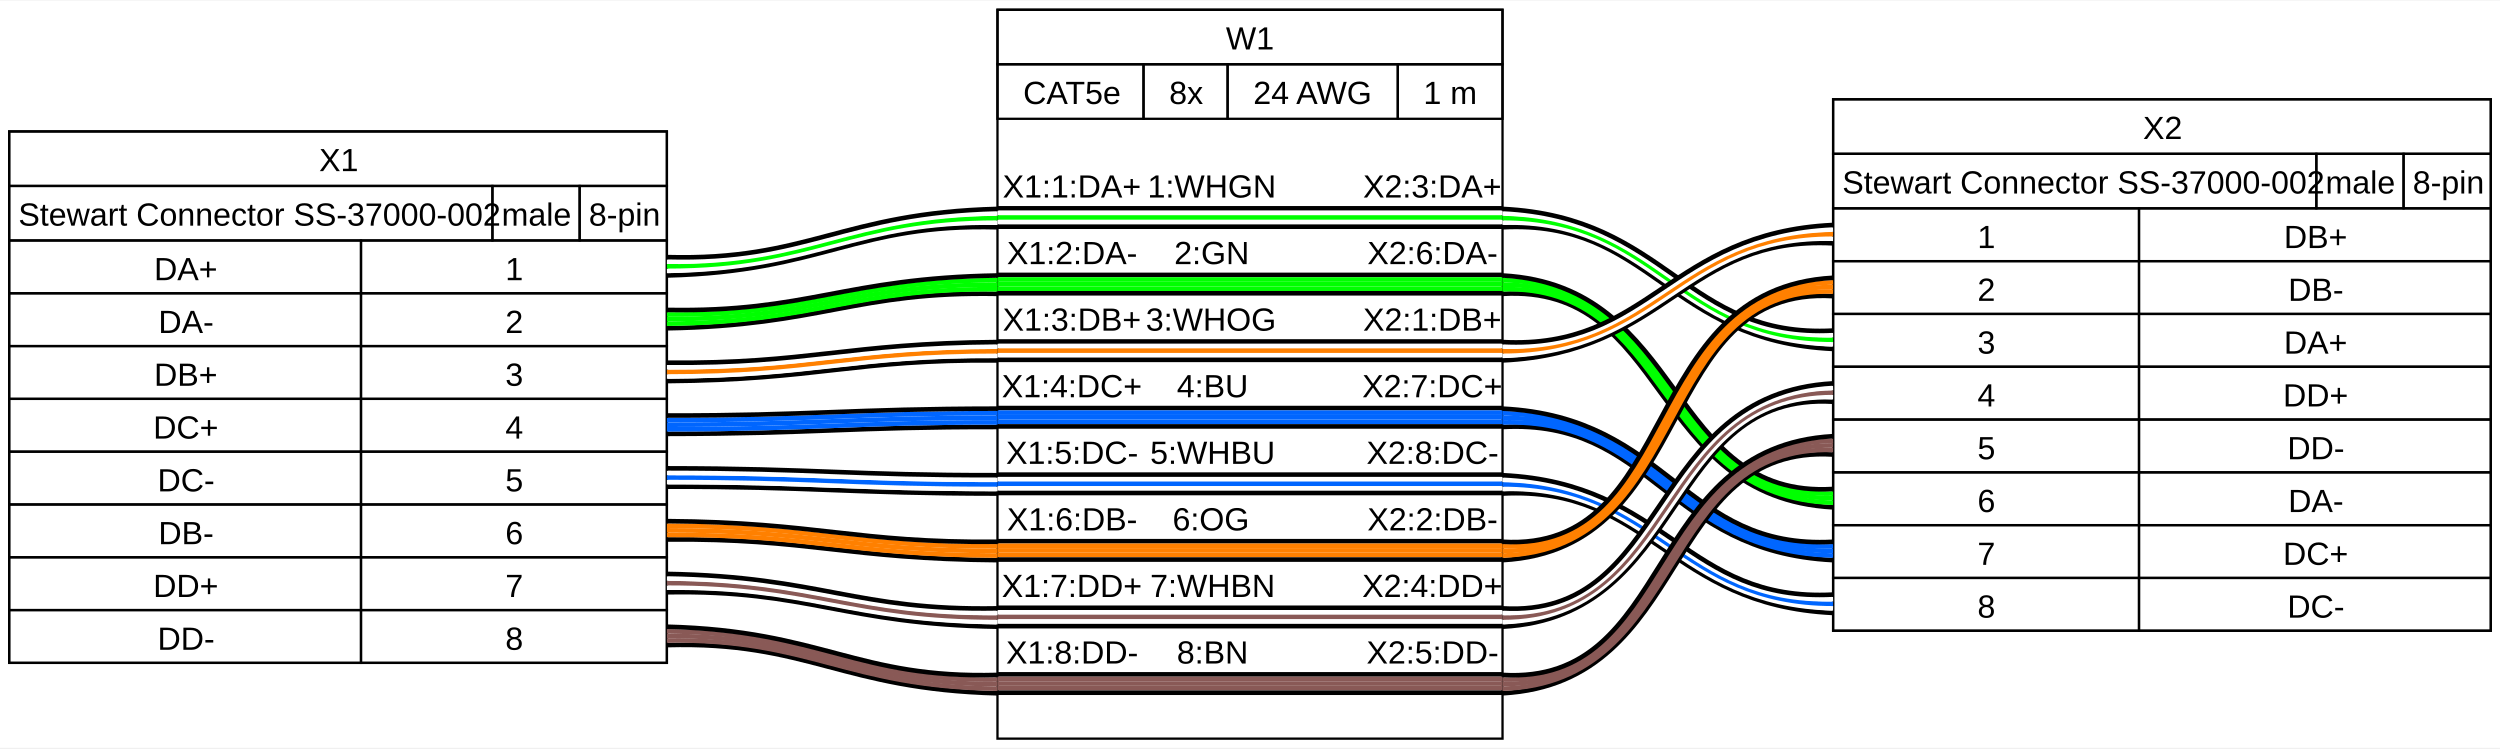
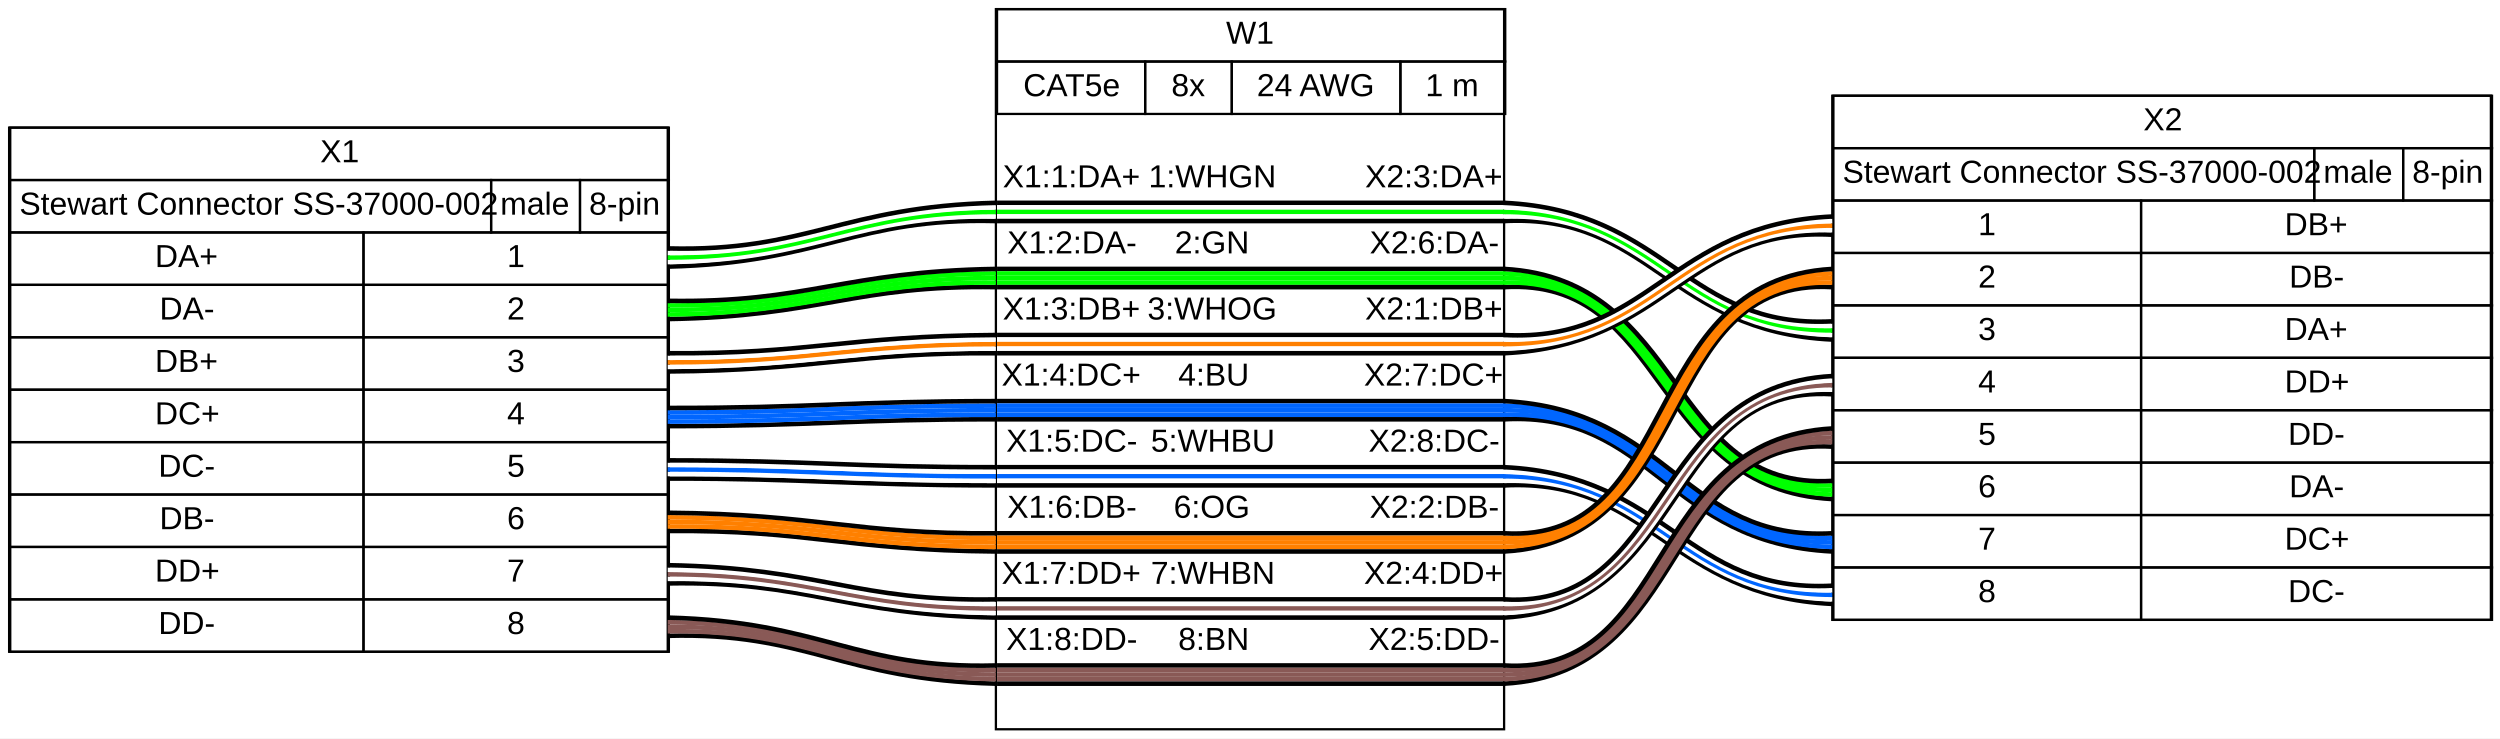
- <svg xmlns="http://www.w3.org/2000/svg" width="1089pt" height="326pt" viewBox="0.00 0.00 1089.00 325.50">
-   <g id="graph0" class="graph" transform="scale(1 1) rotate(0) translate(4 321.5)">
-     <polygon fill="#ffffff" stroke="none" points="-4,4 -4,-321.5 1085,-321.5 1085,4 -4,4" />
+ <svg xmlns="http://www.w3.org/2000/svg" width="1097pt" height="324pt" viewBox="0.00 0.00 1097.00 324.00">
+   <g id="graph0" class="graph" transform="scale(1 1) rotate(0) translate(4 320)">
+     <polygon fill="#ffffff" stroke="transparent" points="-4,4 -4,-320 1093,-320 1093,4 -4,4" />
    <g id="node1" class="node">
-       <polygon fill="#ffffff" stroke="black" points="286.5,-264.5 0,-264.5 0,-33 286.5,-33 286.5,-264.5" />
-       <polygon fill="none" stroke="black" points="0,-240.75 0,-264.5 286.5,-264.5 286.5,-240.75 0,-240.75" />
-       <text text-anchor="start" x="135" y="-247.2" font-family="arial" font-size="14.00">X1</text>
-       <polygon fill="none" stroke="black" points="0,-217 0,-240.75 210.5,-240.75 210.5,-217 0,-217" />
-       <text text-anchor="start" x="4" y="-223.45" font-family="arial" font-size="14.00">Stewart Connector SS-37000-002</text>
-       <polygon fill="none" stroke="black" points="210.5,-217 210.5,-240.75 248.5,-240.75 248.5,-217 210.5,-217" />
-       <text text-anchor="start" x="214.5" y="-223.45" font-family="arial" font-size="14.00">male</text>
-       <polygon fill="none" stroke="black" points="248.5,-217 248.5,-240.75 286.5,-240.75 286.5,-217 248.5,-217" />
-       <text text-anchor="start" x="252.5" y="-223.45" font-family="arial" font-size="14.00">8-pin</text>
-       <polygon fill="none" stroke="black" points="0,-194 0,-217 153.25,-217 153.25,-194 0,-194" />
-       <text text-anchor="start" x="63.12" y="-199.7" font-family="arial" font-size="14.00">DA+</text>
-       <polygon fill="none" stroke="black" points="153.25,-194 153.25,-217 286.5,-217 286.5,-194 153.25,-194" />
-       <text text-anchor="start" x="216.12" y="-199.7" font-family="arial" font-size="14.00">1</text>
-       <polygon fill="none" stroke="black" points="0,-171 0,-194 153.25,-194 153.25,-171 0,-171" />
-       <text text-anchor="start" x="65" y="-176.7" font-family="arial" font-size="14.00">DA-</text>
-       <polygon fill="none" stroke="black" points="153.25,-171 153.25,-194 286.5,-194 286.5,-171 153.25,-171" />
-       <text text-anchor="start" x="216.12" y="-176.7" font-family="arial" font-size="14.00">2</text>
-       <polygon fill="none" stroke="black" points="0,-148 0,-171 153.25,-171 153.25,-148 0,-148" />
-       <text text-anchor="start" x="63.12" y="-153.7" font-family="arial" font-size="14.00">DB+</text>
-       <polygon fill="none" stroke="black" points="153.25,-148 153.25,-171 286.5,-171 286.5,-148 153.25,-148" />
-       <text text-anchor="start" x="216.12" y="-153.7" font-family="arial" font-size="14.00">3</text>
-       <polygon fill="none" stroke="black" points="0,-125 0,-148 153.25,-148 153.25,-125 0,-125" />
-       <text text-anchor="start" x="62.75" y="-130.7" font-family="arial" font-size="14.00">DC+</text>
-       <polygon fill="none" stroke="black" points="153.25,-125 153.25,-148 286.5,-148 286.5,-125 153.25,-125" />
-       <text text-anchor="start" x="216.12" y="-130.7" font-family="arial" font-size="14.00">4</text>
-       <polygon fill="none" stroke="black" points="0,-102 0,-125 153.25,-125 153.25,-102 0,-102" />
-       <text text-anchor="start" x="64.62" y="-107.7" font-family="arial" font-size="14.00">DC-</text>
-       <polygon fill="none" stroke="black" points="153.25,-102 153.25,-125 286.5,-125 286.5,-102 153.25,-102" />
-       <text text-anchor="start" x="216.12" y="-107.7" font-family="arial" font-size="14.00">5</text>
-       <polygon fill="none" stroke="black" points="0,-79 0,-102 153.25,-102 153.25,-79 0,-79" />
-       <text text-anchor="start" x="65" y="-84.7" font-family="arial" font-size="14.00">DB-</text>
-       <polygon fill="none" stroke="black" points="153.25,-79 153.25,-102 286.5,-102 286.5,-79 153.25,-79" />
-       <text text-anchor="start" x="216.12" y="-84.7" font-family="arial" font-size="14.00">6</text>
-       <polygon fill="none" stroke="black" points="0,-56 0,-79 153.25,-79 153.25,-56 0,-56" />
-       <text text-anchor="start" x="62.75" y="-61.7" font-family="arial" font-size="14.00">DD+</text>
-       <polygon fill="none" stroke="black" points="153.25,-56 153.25,-79 286.5,-79 286.5,-56 153.25,-56" />
-       <text text-anchor="start" x="216.12" y="-61.7" font-family="arial" font-size="14.00">7</text>
-       <polygon fill="none" stroke="black" points="0,-33 0,-56 153.25,-56 153.25,-33 0,-33" />
-       <text text-anchor="start" x="64.62" y="-38.7" font-family="arial" font-size="14.00">DD-</text>
-       <polygon fill="none" stroke="black" points="153.25,-33 153.25,-56 286.5,-56 286.5,-33 153.25,-33" />
-       <text text-anchor="start" x="216.12" y="-38.7" font-family="arial" font-size="14.00">8</text>
+       <polygon fill="#ffffff" stroke="black" points="289,-264 0,-264 0,-34 289,-34 289,-264" />
+       <polygon fill="none" stroke="black" points="0.5,-241 0.5,-264 289.5,-264 289.5,-241 0.5,-241" />
+       <text text-anchor="start" x="136.5" y="-248.8" font-family="arial" font-size="14.00">X1</text>
+       <polygon fill="none" stroke="black" points="0.5,-218 0.5,-241 211.5,-241 211.5,-218 0.5,-218" />
+       <text text-anchor="start" x="4.5" y="-225.8" font-family="arial" font-size="14.00">Stewart Connector SS-37000-002</text>
+       <polygon fill="none" stroke="black" points="211.5,-218 211.5,-241 250.5,-241 250.5,-218 211.5,-218" />
+       <text text-anchor="start" x="215.5" y="-225.8" font-family="arial" font-size="14.00">male</text>
+       <polygon fill="none" stroke="black" points="250.5,-218 250.5,-241 289.5,-241 289.5,-218 250.5,-218" />
+       <text text-anchor="start" x="254.5" y="-225.8" font-family="arial" font-size="14.00">8-pin</text>
+       <polygon fill="none" stroke="black" points="0.5,-195 0.5,-218 155.5,-218 155.5,-195 0.5,-195" />
+       <text text-anchor="start" x="64" y="-202.8" font-family="arial" font-size="14.00">DA+</text>
+       <polygon fill="none" stroke="black" points="155.5,-195 155.5,-218 289.5,-218 289.5,-195 155.5,-195" />
+       <text text-anchor="start" x="218.5" y="-202.8" font-family="arial" font-size="14.00">1</text>
+       <polygon fill="none" stroke="black" points="0.5,-172 0.5,-195 155.5,-195 155.5,-172 0.5,-172" />
+       <text text-anchor="start" x="66" y="-179.8" font-family="arial" font-size="14.00">DA-</text>
+       <polygon fill="none" stroke="black" points="155.5,-172 155.5,-195 289.5,-195 289.5,-172 155.5,-172" />
+       <text text-anchor="start" x="218.5" y="-179.8" font-family="arial" font-size="14.00">2</text>
+       <polygon fill="none" stroke="black" points="0.5,-149 0.5,-172 155.5,-172 155.5,-149 0.5,-149" />
+       <text text-anchor="start" x="64" y="-156.8" font-family="arial" font-size="14.00">DB+</text>
+       <polygon fill="none" stroke="black" points="155.5,-149 155.5,-172 289.5,-172 289.5,-149 155.5,-149" />
+       <text text-anchor="start" x="218.5" y="-156.8" font-family="arial" font-size="14.00">3</text>
+       <polygon fill="none" stroke="black" points="0.5,-126 0.5,-149 155.5,-149 155.5,-126 0.5,-126" />
+       <text text-anchor="start" x="64" y="-133.8" font-family="arial" font-size="14.00">DC+</text>
+       <polygon fill="none" stroke="black" points="155.5,-126 155.5,-149 289.5,-149 289.5,-126 155.5,-126" />
+       <text text-anchor="start" x="218.5" y="-133.8" font-family="arial" font-size="14.00">4</text>
+       <polygon fill="none" stroke="black" points="0.5,-103 0.5,-126 155.5,-126 155.5,-103 0.5,-103" />
+       <text text-anchor="start" x="65.5" y="-110.8" font-family="arial" font-size="14.00">DC-</text>
+       <polygon fill="none" stroke="black" points="155.5,-103 155.5,-126 289.5,-126 289.5,-103 155.5,-103" />
+       <text text-anchor="start" x="218.5" y="-110.8" font-family="arial" font-size="14.00">5</text>
+       <polygon fill="none" stroke="black" points="0.5,-80 0.5,-103 155.5,-103 155.5,-80 0.5,-80" />
+       <text text-anchor="start" x="66" y="-87.8" font-family="arial" font-size="14.00">DB-</text>
+       <polygon fill="none" stroke="black" points="155.5,-80 155.5,-103 289.5,-103 289.5,-80 155.5,-80" />
+       <text text-anchor="start" x="218.5" y="-87.8" font-family="arial" font-size="14.00">6</text>
+       <polygon fill="none" stroke="black" points="0.5,-57 0.5,-80 155.5,-80 155.5,-57 0.5,-57" />
+       <text text-anchor="start" x="64" y="-64.8" font-family="arial" font-size="14.00">DD+</text>
+       <polygon fill="none" stroke="black" points="155.5,-57 155.5,-80 289.5,-80 289.5,-57 155.5,-57" />
+       <text text-anchor="start" x="218.5" y="-64.8" font-family="arial" font-size="14.00">7</text>
+       <polygon fill="none" stroke="black" points="0.5,-34 0.5,-57 155.5,-57 155.5,-34 0.5,-34" />
+       <text text-anchor="start" x="65.5" y="-41.8" font-family="arial" font-size="14.00">DD-</text>
+       <polygon fill="none" stroke="black" points="155.5,-34 155.5,-57 289.5,-57 289.5,-34 155.5,-34" />
+       <text text-anchor="start" x="218.5" y="-41.8" font-family="arial" font-size="14.00">8</text>
    </g>
    <g id="node3" class="node">
-       <polygon fill="#ffffff" stroke="black" points="650.5,-317.5 430.5,-317.5 430.5,0 650.5,0 650.5,-317.5" />
-       <polygon fill="none" stroke="black" points="430.5,-293.75 430.5,-317.5 650.5,-317.5 650.5,-293.75 430.5,-293.75" />
-       <text text-anchor="start" x="530" y="-300.2" font-family="arial" font-size="14.00">W1</text>
-       <polygon fill="none" stroke="black" points="430.5,-270 430.5,-293.75 494.12,-293.75 494.12,-270 430.5,-270" />
-       <text text-anchor="start" x="441.69" y="-276.45" font-family="arial" font-size="14.00">CAT5e</text>
-       <polygon fill="none" stroke="black" points="494.12,-270 494.12,-293.75 530.75,-293.75 530.75,-270 494.12,-270" />
-       <text text-anchor="start" x="505.31" y="-276.45" font-family="arial" font-size="14.00">8x</text>
-       <polygon fill="none" stroke="black" points="530.75,-270 530.75,-293.75 604.88,-293.75 604.88,-270 530.75,-270" />
-       <text text-anchor="start" x="541.94" y="-276.45" font-family="arial" font-size="14.00">24 AWG</text>
-       <polygon fill="none" stroke="black" points="604.88,-270 604.88,-293.75 650.5,-293.75 650.5,-270 604.88,-270" />
-       <text text-anchor="start" x="616.06" y="-276.45" font-family="arial" font-size="14.00">1 m</text>
-       <text text-anchor="start" x="460.12" y="-254.7" font-family="arial" font-size="14.00"> </text>
-       <text text-anchor="start" x="432.75" y="-235.7" font-family="arial" font-size="14.00">X1:1:DA+</text>
-       <text text-anchor="start" x="495.88" y="-235.7" font-family="arial" font-size="14.00">     1:WHGN    </text>
-       <text text-anchor="start" x="589.75" y="-235.7" font-family="arial" font-size="14.00">X2:3:DA+</text>
-       <polygon fill="#000000" stroke="none" points="430.5,-230 430.5,-232 650.5,-232 650.5,-230 430.5,-230" />
-       <polygon fill="#ffffff" stroke="none" points="430.5,-228 430.5,-230 650.5,-230 650.5,-228 430.5,-228" />
-       <polygon fill="#00ff00" stroke="none" points="430.5,-226 430.5,-228 650.5,-228 650.5,-226 430.5,-226" />
-       <polygon fill="#ffffff" stroke="none" points="430.5,-224 430.5,-226 650.5,-226 650.5,-224 430.5,-224" />
-       <polygon fill="#000000" stroke="none" points="430.5,-222 430.5,-224 650.5,-224 650.5,-222 430.5,-222" />
-       <text text-anchor="start" x="434.62" y="-206.7" font-family="arial" font-size="14.00">X1:2:DA-</text>
-       <text text-anchor="start" x="507.5" y="-206.7" font-family="arial" font-size="14.00">     2:GN    </text>
-       <text text-anchor="start" x="591.62" y="-206.7" font-family="arial" font-size="14.00">X2:6:DA-</text>
-       <polygon fill="#000000" stroke="none" points="430.5,-201 430.5,-203 650.5,-203 650.5,-201 430.5,-201" />
-       <polygon fill="#00ff00" stroke="none" points="430.5,-199 430.5,-201 650.5,-201 650.5,-199 430.5,-199" />
-       <polygon fill="#00ff00" stroke="none" points="430.5,-197 430.5,-199 650.5,-199 650.5,-197 430.5,-197" />
-       <polygon fill="#00ff00" stroke="none" points="430.5,-195 430.5,-197 650.5,-197 650.5,-195 430.5,-195" />
-       <polygon fill="#000000" stroke="none" points="430.5,-193 430.5,-195 650.5,-195 650.5,-193 430.5,-193" />
-       <text text-anchor="start" x="432.75" y="-177.7" font-family="arial" font-size="14.00">X1:3:DB+</text>
-       <text text-anchor="start" x="495.12" y="-177.7" font-family="arial" font-size="14.00">     3:WHOG    </text>
-       <text text-anchor="start" x="589.75" y="-177.7" font-family="arial" font-size="14.00">X2:1:DB+</text>
-       <polygon fill="#000000" stroke="none" points="430.5,-172 430.5,-174 650.5,-174 650.5,-172 430.5,-172" />
-       <polygon fill="#ffffff" stroke="none" points="430.5,-170 430.5,-172 650.5,-172 650.5,-170 430.5,-170" />
-       <polygon fill="#ff8000" stroke="none" points="430.5,-168 430.5,-170 650.5,-170 650.5,-168 430.5,-168" />
-       <polygon fill="#ffffff" stroke="none" points="430.5,-166 430.5,-168 650.5,-168 650.5,-166 430.5,-166" />
-       <polygon fill="#000000" stroke="none" points="430.5,-164 430.5,-166 650.5,-166 650.5,-164 430.5,-164" />
-       <text text-anchor="start" x="432.38" y="-148.7" font-family="arial" font-size="14.00">X1:4:DC+</text>
-       <text text-anchor="start" x="508.62" y="-148.7" font-family="arial" font-size="14.00">     4:BU    </text>
-       <text text-anchor="start" x="589.38" y="-148.7" font-family="arial" font-size="14.00">X2:7:DC+</text>
-       <polygon fill="#000000" stroke="none" points="430.5,-143 430.5,-145 650.5,-145 650.5,-143 430.5,-143" />
-       <polygon fill="#0066ff" stroke="none" points="430.5,-141 430.5,-143 650.5,-143 650.5,-141 430.5,-141" />
-       <polygon fill="#0066ff" stroke="none" points="430.5,-139 430.5,-141 650.5,-141 650.5,-139 430.5,-139" />
-       <polygon fill="#0066ff" stroke="none" points="430.5,-137 430.5,-139 650.5,-139 650.5,-137 430.5,-137" />
-       <polygon fill="#000000" stroke="none" points="430.5,-135 430.5,-137 650.5,-137 650.5,-135 430.5,-135" />
-       <text text-anchor="start" x="434.25" y="-119.7" font-family="arial" font-size="14.00">X1:5:DC-</text>
-       <text text-anchor="start" x="497" y="-119.7" font-family="arial" font-size="14.00">     5:WHBU    </text>
-       <text text-anchor="start" x="591.25" y="-119.7" font-family="arial" font-size="14.00">X2:8:DC-</text>
-       <polygon fill="#000000" stroke="none" points="430.5,-114 430.5,-116 650.5,-116 650.5,-114 430.5,-114" />
-       <polygon fill="#ffffff" stroke="none" points="430.5,-112 430.5,-114 650.5,-114 650.5,-112 430.5,-112" />
-       <polygon fill="#0066ff" stroke="none" points="430.5,-110 430.5,-112 650.5,-112 650.5,-110 430.5,-110" />
-       <polygon fill="#ffffff" stroke="none" points="430.5,-108 430.5,-110 650.5,-110 650.5,-108 430.5,-108" />
-       <polygon fill="#000000" stroke="none" points="430.5,-106 430.5,-108 650.5,-108 650.5,-106 430.5,-106" />
-       <text text-anchor="start" x="434.62" y="-90.7" font-family="arial" font-size="14.00">X1:6:DB-</text>
-       <text text-anchor="start" x="506.75" y="-90.7" font-family="arial" font-size="14.00">     6:OG    </text>
-       <text text-anchor="start" x="591.62" y="-90.7" font-family="arial" font-size="14.00">X2:2:DB-</text>
-       <polygon fill="#000000" stroke="none" points="430.5,-85 430.5,-87 650.5,-87 650.5,-85 430.5,-85" />
-       <polygon fill="#ff8000" stroke="none" points="430.5,-83 430.5,-85 650.5,-85 650.5,-83 430.5,-83" />
-       <polygon fill="#ff8000" stroke="none" points="430.5,-81 430.5,-83 650.5,-83 650.5,-81 430.5,-81" />
-       <polygon fill="#ff8000" stroke="none" points="430.5,-79 430.5,-81 650.5,-81 650.5,-79 430.5,-79" />
-       <polygon fill="#000000" stroke="none" points="430.5,-77 430.5,-79 650.5,-79 650.5,-77 430.5,-77" />
-       <text text-anchor="start" x="432.38" y="-61.7" font-family="arial" font-size="14.00">X1:7:DD+</text>
-       <text text-anchor="start" x="497" y="-61.7" font-family="arial" font-size="14.00">     7:WHBN    </text>
-       <text text-anchor="start" x="589.38" y="-61.7" font-family="arial" font-size="14.00">X2:4:DD+</text>
-       <polygon fill="#000000" stroke="none" points="430.5,-56 430.5,-58 650.5,-58 650.5,-56 430.5,-56" />
-       <polygon fill="#ffffff" stroke="none" points="430.5,-54 430.5,-56 650.5,-56 650.5,-54 430.5,-54" />
-       <polygon fill="#895956" stroke="none" points="430.5,-52 430.5,-54 650.5,-54 650.5,-52 430.5,-52" />
-       <polygon fill="#ffffff" stroke="none" points="430.5,-50 430.5,-52 650.5,-52 650.5,-50 430.5,-50" />
-       <polygon fill="#000000" stroke="none" points="430.5,-48 430.5,-50 650.5,-50 650.5,-48 430.5,-48" />
-       <text text-anchor="start" x="434.25" y="-32.7" font-family="arial" font-size="14.00">X1:8:DD-</text>
-       <text text-anchor="start" x="508.62" y="-32.7" font-family="arial" font-size="14.00">     8:BN    </text>
-       <text text-anchor="start" x="591.25" y="-32.7" font-family="arial" font-size="14.00">X2:5:DD-</text>
-       <polygon fill="#000000" stroke="none" points="430.5,-27 430.5,-29 650.5,-29 650.5,-27 430.5,-27" />
-       <polygon fill="#895956" stroke="none" points="430.5,-25 430.5,-27 650.5,-27 650.5,-25 430.5,-25" />
-       <polygon fill="#895956" stroke="none" points="430.5,-23 430.5,-25 650.5,-25 650.5,-23 430.5,-23" />
-       <polygon fill="#895956" stroke="none" points="430.5,-21 430.5,-23 650.5,-23 650.5,-21 430.5,-21" />
-       <polygon fill="#000000" stroke="none" points="430.5,-19 430.5,-21 650.5,-21 650.5,-19 430.5,-19" />
-       <text text-anchor="start" x="460.12" y="-3.7" font-family="arial" font-size="14.00"> </text>
+       <polygon fill="#ffffff" stroke="black" points="656,-316 433,-316 433,0 656,0 656,-316" />
+       <polygon fill="none" stroke="black" points="433.5,-293 433.5,-316 656.5,-316 656.5,-293 433.5,-293" />
+       <text text-anchor="start" x="534" y="-300.8" font-family="arial" font-size="14.00">W1</text>
+       <polygon fill="none" stroke="black" points="433.5,-270 433.5,-293 498.5,-293 498.5,-270 433.5,-270" />
+       <text text-anchor="start" x="445" y="-277.8" font-family="arial" font-size="14.00">CAT5e</text>
+       <polygon fill="none" stroke="black" points="498.5,-270 498.5,-293 536.5,-293 536.5,-270 498.5,-270" />
+       <text text-anchor="start" x="510" y="-277.8" font-family="arial" font-size="14.00">8x</text>
+       <polygon fill="none" stroke="black" points="536.5,-270 536.5,-293 610.5,-293 610.5,-270 536.5,-270" />
+       <text text-anchor="start" x="547.5" y="-277.8" font-family="arial" font-size="14.00">24 AWG</text>
+       <polygon fill="none" stroke="black" points="610.5,-270 610.5,-293 656.5,-293 656.5,-270 610.5,-270" />
+       <text text-anchor="start" x="621.5" y="-277.8" font-family="arial" font-size="14.00">1 m</text>
+       <text text-anchor="start" x="463.5" y="-256.8" font-family="arial" font-size="14.00"> </text>
+       <text text-anchor="start" x="436" y="-237.8" font-family="arial" font-size="14.00">X1:1:DA+</text>
+       <text text-anchor="start" x="500" y="-237.8" font-family="arial" font-size="14.00">     1:WHGN    </text>
+       <text text-anchor="start" x="595" y="-237.8" font-family="arial" font-size="14.00">X2:3:DA+</text>
+       <polygon fill="#000000" stroke="transparent" points="433.5,-230 433.5,-232 656.5,-232 656.5,-230 433.5,-230" />
+       <polygon fill="#ffffff" stroke="transparent" points="433.5,-228 433.5,-230 656.5,-230 656.5,-228 433.5,-228" />
+       <polygon fill="#00ff00" stroke="transparent" points="433.5,-226 433.5,-228 656.5,-228 656.5,-226 433.5,-226" />
+       <polygon fill="#ffffff" stroke="transparent" points="433.5,-224 433.5,-226 656.5,-226 656.5,-224 433.5,-224" />
+       <polygon fill="#000000" stroke="transparent" points="433.5,-222 433.5,-224 656.5,-224 656.5,-222 433.5,-222" />
+       <text text-anchor="start" x="438" y="-208.8" font-family="arial" font-size="14.00">X1:2:DA-</text>
+       <text text-anchor="start" x="511.5" y="-208.8" font-family="arial" font-size="14.00">     2:GN    </text>
+       <text text-anchor="start" x="597" y="-208.8" font-family="arial" font-size="14.00">X2:6:DA-</text>
+       <polygon fill="#000000" stroke="transparent" points="433.5,-201 433.5,-203 656.5,-203 656.5,-201 433.5,-201" />
+       <polygon fill="#00ff00" stroke="transparent" points="433.5,-199 433.5,-201 656.5,-201 656.5,-199 433.5,-199" />
+       <polygon fill="#00ff00" stroke="transparent" points="433.5,-197 433.5,-199 656.5,-199 656.5,-197 433.5,-197" />
+       <polygon fill="#00ff00" stroke="transparent" points="433.5,-195 433.5,-197 656.5,-197 656.5,-195 433.5,-195" />
+       <polygon fill="#000000" stroke="transparent" points="433.5,-193 433.5,-195 656.5,-195 656.5,-193 433.5,-193" />
+       <text text-anchor="start" x="436" y="-179.8" font-family="arial" font-size="14.00">X1:3:DB+</text>
+       <text text-anchor="start" x="499.5" y="-179.8" font-family="arial" font-size="14.00">     3:WHOG    </text>
+       <text text-anchor="start" x="595" y="-179.8" font-family="arial" font-size="14.00">X2:1:DB+</text>
+       <polygon fill="#000000" stroke="transparent" points="433.5,-172 433.5,-174 656.5,-174 656.5,-172 433.5,-172" />
+       <polygon fill="#ffffff" stroke="transparent" points="433.5,-170 433.5,-172 656.5,-172 656.5,-170 433.5,-170" />
+       <polygon fill="#ff8000" stroke="transparent" points="433.5,-168 433.5,-170 656.5,-170 656.5,-168 433.5,-168" />
+       <polygon fill="#ffffff" stroke="transparent" points="433.5,-166 433.5,-168 656.5,-168 656.5,-166 433.5,-166" />
+       <polygon fill="#000000" stroke="transparent" points="433.5,-164 433.5,-166 656.5,-166 656.5,-164 433.5,-164" />
+       <text text-anchor="start" x="435.5" y="-150.8" font-family="arial" font-size="14.00">X1:4:DC+</text>
+       <text text-anchor="start" x="513" y="-150.8" font-family="arial" font-size="14.00">     4:BU    </text>
+       <text text-anchor="start" x="594.5" y="-150.8" font-family="arial" font-size="14.00">X2:7:DC+</text>
+       <polygon fill="#000000" stroke="transparent" points="433.5,-143 433.5,-145 656.5,-145 656.5,-143 433.5,-143" />
+       <polygon fill="#0066ff" stroke="transparent" points="433.5,-141 433.5,-143 656.5,-143 656.5,-141 433.5,-141" />
+       <polygon fill="#0066ff" stroke="transparent" points="433.5,-139 433.5,-141 656.5,-141 656.5,-139 433.5,-139" />
+       <polygon fill="#0066ff" stroke="transparent" points="433.5,-137 433.5,-139 656.5,-139 656.5,-137 433.5,-137" />
+       <polygon fill="#000000" stroke="transparent" points="433.5,-135 433.5,-137 656.5,-137 656.5,-135 433.5,-135" />
+       <text text-anchor="start" x="437.5" y="-121.8" font-family="arial" font-size="14.00">X1:5:DC-</text>
+       <text text-anchor="start" x="501" y="-121.8" font-family="arial" font-size="14.00">     5:WHBU    </text>
+       <text text-anchor="start" x="596.5" y="-121.8" font-family="arial" font-size="14.00">X2:8:DC-</text>
+       <polygon fill="#000000" stroke="transparent" points="433.5,-114 433.5,-116 656.5,-116 656.5,-114 433.5,-114" />
+       <polygon fill="#ffffff" stroke="transparent" points="433.5,-112 433.5,-114 656.5,-114 656.5,-112 433.5,-112" />
+       <polygon fill="#0066ff" stroke="transparent" points="433.5,-110 433.5,-112 656.5,-112 656.5,-110 433.5,-110" />
+       <polygon fill="#ffffff" stroke="transparent" points="433.5,-108 433.5,-110 656.5,-110 656.5,-108 433.5,-108" />
+       <polygon fill="#000000" stroke="transparent" points="433.5,-106 433.5,-108 656.5,-108 656.5,-106 433.5,-106" />
+       <text text-anchor="start" x="438" y="-92.8" font-family="arial" font-size="14.00">X1:6:DB-</text>
+       <text text-anchor="start" x="511" y="-92.8" font-family="arial" font-size="14.00">     6:OG    </text>
+       <text text-anchor="start" x="597" y="-92.8" font-family="arial" font-size="14.00">X2:2:DB-</text>
+       <polygon fill="#000000" stroke="transparent" points="433.5,-85 433.5,-87 656.5,-87 656.5,-85 433.5,-85" />
+       <polygon fill="#ff8000" stroke="transparent" points="433.5,-83 433.5,-85 656.5,-85 656.5,-83 433.5,-83" />
+       <polygon fill="#ff8000" stroke="transparent" points="433.5,-81 433.5,-83 656.5,-83 656.5,-81 433.5,-81" />
+       <polygon fill="#ff8000" stroke="transparent" points="433.5,-79 433.5,-81 656.5,-81 656.5,-79 433.5,-79" />
+       <polygon fill="#000000" stroke="transparent" points="433.5,-77 433.5,-79 656.5,-79 656.5,-77 433.5,-77" />
+       <text text-anchor="start" x="435.5" y="-63.8" font-family="arial" font-size="14.00">X1:7:DD+</text>
+       <text text-anchor="start" x="501" y="-63.8" font-family="arial" font-size="14.00">     7:WHBN    </text>
+       <text text-anchor="start" x="594.5" y="-63.8" font-family="arial" font-size="14.00">X2:4:DD+</text>
+       <polygon fill="#000000" stroke="transparent" points="433.5,-56 433.5,-58 656.5,-58 656.5,-56 433.5,-56" />
+       <polygon fill="#ffffff" stroke="transparent" points="433.5,-54 433.5,-56 656.5,-56 656.5,-54 433.5,-54" />
+       <polygon fill="#895956" stroke="transparent" points="433.5,-52 433.5,-54 656.5,-54 656.5,-52 433.5,-52" />
+       <polygon fill="#ffffff" stroke="transparent" points="433.5,-50 433.5,-52 656.5,-52 656.5,-50 433.5,-50" />
+       <polygon fill="#000000" stroke="transparent" points="433.5,-48 433.5,-50 656.5,-50 656.5,-48 433.5,-48" />
+       <text text-anchor="start" x="437.5" y="-34.8" font-family="arial" font-size="14.00">X1:8:DD-</text>
+       <text text-anchor="start" x="513" y="-34.8" font-family="arial" font-size="14.00">     8:BN    </text>
+       <text text-anchor="start" x="596.5" y="-34.8" font-family="arial" font-size="14.00">X2:5:DD-</text>
+       <polygon fill="#000000" stroke="transparent" points="433.5,-27 433.5,-29 656.5,-29 656.5,-27 433.5,-27" />
+       <polygon fill="#895956" stroke="transparent" points="433.5,-25 433.5,-27 656.5,-27 656.5,-25 433.5,-25" />
+       <polygon fill="#895956" stroke="transparent" points="433.5,-23 433.5,-25 656.5,-25 656.5,-23 433.5,-23" />
+       <polygon fill="#895956" stroke="transparent" points="433.5,-21 433.5,-23 656.5,-23 656.5,-21 433.5,-21" />
+       <polygon fill="#000000" stroke="transparent" points="433.5,-19 433.5,-21 656.5,-21 656.5,-19 433.5,-19" />
+       <text text-anchor="start" x="463.5" y="-5.8" font-family="arial" font-size="14.00"> </text>
    </g>
    <g id="edge1" class="edge">
-       <path fill="none" stroke="#000000" stroke-width="2" d="M286.5,-201.75C354.46,-203.46 369.1,-224.46 430.5,-222.75" />
-       <path fill="none" stroke="#ffffff" stroke-width="2" d="M286.5,-203.75C352.82,-204.61 367.46,-225.61 430.5,-224.75" />
-       <path fill="none" stroke="#00ff00" stroke-width="2" d="M286.5,-205.75C351.18,-205.75 365.82,-226.75 430.5,-226.75" />
-       <path fill="none" stroke="#ffffff" stroke-width="2" d="M286.5,-207.75C349.54,-206.89 364.18,-227.89 430.5,-228.75" />
-       <path fill="none" stroke="#000000" stroke-width="2" d="M286.5,-209.75C347.9,-208.04 362.54,-229.04 430.5,-230.75" />
+       <path fill="none" stroke="#000000" stroke-width="2" d="M289,-203C356.83,-204.62 371.6,-224.62 433,-223" />
+       <path fill="none" stroke="#ffffff" stroke-width="2" d="M289,-205C355.22,-205.81 369.99,-225.81 433,-225" />
+       <path fill="none" stroke="#00ff00" stroke-width="2" d="M289,-207C353.61,-207 368.39,-227 433,-227" />
+       <path fill="none" stroke="#ffffff" stroke-width="2" d="M289,-209C352.01,-208.19 366.78,-228.19 433,-229" />
+       <path fill="none" stroke="#000000" stroke-width="2" d="M289,-211C350.4,-209.38 365.17,-229.38 433,-231" />
    </g>
    <g id="edge3" class="edge">
-       <path fill="none" stroke="#000000" stroke-width="2" d="M286.5,-178.75C353.65,-179.89 368.95,-194.89 430.5,-193.75" />
-       <path fill="none" stroke="#00ff00" stroke-width="2" d="M286.5,-180.75C352.25,-181.32 367.55,-196.32 430.5,-195.75" />
-       <path fill="none" stroke="#00ff00" stroke-width="2" d="M286.5,-182.75C350.85,-182.75 366.15,-197.75 430.5,-197.75" />
-       <path fill="none" stroke="#00ff00" stroke-width="2" d="M286.5,-184.75C349.45,-184.18 364.75,-199.18 430.5,-199.75" />
-       <path fill="none" stroke="#000000" stroke-width="2" d="M286.5,-186.75C348.05,-185.61 363.35,-200.61 430.5,-201.75" />
+       <path fill="none" stroke="#000000" stroke-width="2" d="M289,-180C355.99,-181.04 371.39,-195.04 433,-194" />
+       <path fill="none" stroke="#00ff00" stroke-width="2" d="M289,-182C354.65,-182.52 370.04,-196.52 433,-196" />
+       <path fill="none" stroke="#00ff00" stroke-width="2" d="M289,-184C353.3,-184 368.7,-198 433,-198" />
+       <path fill="none" stroke="#00ff00" stroke-width="2" d="M289,-186C351.96,-185.48 367.35,-199.48 433,-200" />
+       <path fill="none" stroke="#000000" stroke-width="2" d="M289,-188C350.61,-186.96 366.01,-200.96 433,-202" />
    </g>
    <g id="edge5" class="edge">
-       <path fill="none" stroke="#000000" stroke-width="2" d="M286.5,-155.75C352.61,-156.28 368.36,-165.28 430.5,-164.75" />
-       <path fill="none" stroke="#ffffff" stroke-width="2" d="M286.5,-157.75C351.62,-158.01 367.37,-167.01 430.5,-166.75" />
-       <path fill="none" stroke="#ff8000" stroke-width="2" d="M286.5,-159.75C350.62,-159.75 366.38,-168.75 430.5,-168.75" />
-       <path fill="none" stroke="#ffffff" stroke-width="2" d="M286.5,-161.75C349.63,-161.49 365.38,-170.49 430.5,-170.75" />
-       <path fill="none" stroke="#000000" stroke-width="2" d="M286.5,-163.75C348.64,-163.22 364.39,-172.22 430.5,-172.75" />
+       <path fill="none" stroke="#000000" stroke-width="2" d="M289,-157C354.91,-157.43 370.71,-165.43 433,-165" />
+       <path fill="none" stroke="#ffffff" stroke-width="2" d="M289,-159C354,-159.22 369.8,-167.22 433,-167" />
+       <path fill="none" stroke="#ff8000" stroke-width="2" d="M289,-161C353.1,-161 368.9,-169 433,-169" />
+       <path fill="none" stroke="#ffffff" stroke-width="2" d="M289,-163C352.2,-162.78 368,-170.78 433,-171" />
+       <path fill="none" stroke="#000000" stroke-width="2" d="M289,-165C351.29,-164.57 367.09,-172.57 433,-173" />
    </g>
    <g id="edge7" class="edge">
-       <path fill="none" stroke="#000000" stroke-width="2" d="M286.5,-132.75C351.25,-132.82 367.22,-135.82 430.5,-135.75" />
-       <path fill="none" stroke="#0066ff" stroke-width="2" d="M286.5,-134.75C350.88,-134.78 366.86,-137.78 430.5,-137.75" />
-       <path fill="none" stroke="#0066ff" stroke-width="2" d="M286.5,-136.75C350.51,-136.75 366.49,-139.75 430.5,-139.75" />
-       <path fill="none" stroke="#0066ff" stroke-width="2" d="M286.5,-138.75C350.14,-138.72 366.12,-141.72 430.5,-141.75" />
-       <path fill="none" stroke="#000000" stroke-width="2" d="M286.5,-140.75C349.78,-140.68 365.75,-143.68 430.5,-143.75" />
+       <path fill="none" stroke="#000000" stroke-width="2" d="M289,-133C353.75,-133.07 369.72,-136.07 433,-136" />
+       <path fill="none" stroke="#0066ff" stroke-width="2" d="M289,-135C353.38,-135.03 369.36,-138.03 433,-138" />
+       <path fill="none" stroke="#0066ff" stroke-width="2" d="M289,-137C353.01,-137 368.99,-140 433,-140" />
+       <path fill="none" stroke="#0066ff" stroke-width="2" d="M289,-139C352.64,-138.97 368.62,-141.97 433,-142" />
+       <path fill="none" stroke="#000000" stroke-width="2" d="M289,-141C352.28,-140.93 368.25,-143.93 433,-144" />
    </g>
    <g id="edge9" class="edge">
-       <path fill="none" stroke="#000000" stroke-width="2" d="M286.5,-109.75C349.78,-109.82 365.75,-106.82 430.5,-106.75" />
-       <path fill="none" stroke="#ffffff" stroke-width="2" d="M286.5,-111.75C350.14,-111.78 366.12,-108.78 430.5,-108.75" />
-       <path fill="none" stroke="#0066ff" stroke-width="2" d="M286.5,-113.75C350.51,-113.75 366.49,-110.75 430.5,-110.75" />
-       <path fill="none" stroke="#ffffff" stroke-width="2" d="M286.5,-115.75C350.88,-115.72 366.86,-112.72 430.5,-112.75" />
-       <path fill="none" stroke="#000000" stroke-width="2" d="M286.5,-117.75C351.25,-117.68 367.22,-114.68 430.5,-114.75" />
+       <path fill="none" stroke="#000000" stroke-width="2" d="M289,-110C352.28,-110.07 368.25,-107.07 433,-107" />
+       <path fill="none" stroke="#ffffff" stroke-width="2" d="M289,-112C352.64,-112.03 368.62,-109.03 433,-109" />
+       <path fill="none" stroke="#0066ff" stroke-width="2" d="M289,-114C353.01,-114 368.99,-111 433,-111" />
+       <path fill="none" stroke="#ffffff" stroke-width="2" d="M289,-116C353.38,-115.97 369.36,-112.97 433,-113" />
+       <path fill="none" stroke="#000000" stroke-width="2" d="M289,-118C353.75,-117.93 369.72,-114.93 433,-115" />
    </g>
    <g id="edge11" class="edge">
-       <path fill="none" stroke="#000000" stroke-width="2" d="M286.5,-86.75C348.64,-87.28 364.39,-78.28 430.5,-77.75" />
-       <path fill="none" stroke="#ff8000" stroke-width="2" d="M286.5,-88.75C349.63,-89.01 365.38,-80.01 430.5,-79.75" />
-       <path fill="none" stroke="#ff8000" stroke-width="2" d="M286.5,-90.75C350.62,-90.75 366.38,-81.75 430.5,-81.75" />
-       <path fill="none" stroke="#ff8000" stroke-width="2" d="M286.5,-92.75C351.62,-92.49 367.37,-83.49 430.5,-83.75" />
-       <path fill="none" stroke="#000000" stroke-width="2" d="M286.5,-94.75C352.61,-94.22 368.36,-85.22 430.5,-85.75" />
+       <path fill="none" stroke="#000000" stroke-width="2" d="M289,-87C351.14,-87.53 366.89,-78.53 433,-78" />
+       <path fill="none" stroke="#ff8000" stroke-width="2" d="M289,-89C352.13,-89.26 367.88,-80.26 433,-80" />
+       <path fill="none" stroke="#ff8000" stroke-width="2" d="M289,-91C353.12,-91 368.88,-82 433,-82" />
+       <path fill="none" stroke="#ff8000" stroke-width="2" d="M289,-93C354.12,-92.74 369.87,-83.74 433,-84" />
+       <path fill="none" stroke="#000000" stroke-width="2" d="M289,-95C355.11,-94.47 370.86,-85.47 433,-86" />
    </g>
    <g id="edge13" class="edge">
-       <path fill="none" stroke="#000000" stroke-width="2" d="M286.5,-63.75C348.05,-64.89 363.35,-49.89 430.5,-48.75" />
-       <path fill="none" stroke="#ffffff" stroke-width="2" d="M286.5,-65.75C349.45,-66.32 364.75,-51.32 430.5,-50.75" />
-       <path fill="none" stroke="#895956" stroke-width="2" d="M286.5,-67.75C350.85,-67.75 366.15,-52.75 430.5,-52.75" />
-       <path fill="none" stroke="#ffffff" stroke-width="2" d="M286.5,-69.75C352.25,-69.18 367.55,-54.18 430.5,-54.75" />
-       <path fill="none" stroke="#000000" stroke-width="2" d="M286.5,-71.75C353.65,-70.61 368.95,-55.61 430.5,-56.75" />
+       <path fill="none" stroke="#000000" stroke-width="2" d="M289,-64C350.55,-65.14 365.85,-50.14 433,-49" />
+       <path fill="none" stroke="#ffffff" stroke-width="2" d="M289,-66C351.95,-66.57 367.25,-51.57 433,-51" />
+       <path fill="none" stroke="#895956" stroke-width="2" d="M289,-68C353.35,-68 368.65,-53 433,-53" />
+       <path fill="none" stroke="#ffffff" stroke-width="2" d="M289,-70C354.75,-69.43 370.05,-54.43 433,-55" />
+       <path fill="none" stroke="#000000" stroke-width="2" d="M289,-72C356.15,-70.86 371.45,-55.86 433,-57" />
    </g>
    <g id="edge15" class="edge">
-       <path fill="none" stroke="#000000" stroke-width="2" d="M286.5,-40.75C347.9,-42.46 362.54,-21.46 430.5,-19.75" />
-       <path fill="none" stroke="#895956" stroke-width="2" d="M286.5,-42.75C349.54,-43.61 364.18,-22.61 430.5,-21.75" />
-       <path fill="none" stroke="#895956" stroke-width="2" d="M286.5,-44.75C351.18,-44.75 365.82,-23.75 430.5,-23.75" />
-       <path fill="none" stroke="#895956" stroke-width="2" d="M286.5,-46.75C352.82,-45.89 367.46,-24.89 430.5,-25.75" />
-       <path fill="none" stroke="#000000" stroke-width="2" d="M286.5,-48.75C354.46,-47.04 369.1,-26.04 430.5,-27.75" />
+       <path fill="none" stroke="#000000" stroke-width="2" d="M289,-41C350.4,-42.71 365.04,-21.71 433,-20" />
+       <path fill="none" stroke="#895956" stroke-width="2" d="M289,-43C352.04,-43.86 366.68,-22.86 433,-22" />
+       <path fill="none" stroke="#895956" stroke-width="2" d="M289,-45C353.68,-45 368.32,-24 433,-24" />
+       <path fill="none" stroke="#895956" stroke-width="2" d="M289,-47C355.32,-46.14 369.96,-25.14 433,-26" />
+       <path fill="none" stroke="#000000" stroke-width="2" d="M289,-49C356.96,-47.29 371.6,-26.29 433,-28" />
    </g>
    <g id="node2" class="node">
-       <polygon fill="#ffffff" stroke="black" points="1081,-278.5 794.5,-278.5 794.5,-47 1081,-47 1081,-278.5" />
-       <polygon fill="none" stroke="black" points="794.5,-254.75 794.5,-278.5 1081,-278.5 1081,-254.75 794.5,-254.75" />
-       <text text-anchor="start" x="929.5" y="-261.2" font-family="arial" font-size="14.00">X2</text>
-       <polygon fill="none" stroke="black" points="794.5,-231 794.5,-254.75 1005,-254.75 1005,-231 794.5,-231" />
-       <text text-anchor="start" x="798.5" y="-237.45" font-family="arial" font-size="14.00">Stewart Connector SS-37000-002</text>
-       <polygon fill="none" stroke="black" points="1005,-231 1005,-254.75 1043,-254.75 1043,-231 1005,-231" />
-       <text text-anchor="start" x="1009" y="-237.45" font-family="arial" font-size="14.00">male</text>
-       <polygon fill="none" stroke="black" points="1043,-231 1043,-254.75 1081,-254.75 1081,-231 1043,-231" />
-       <text text-anchor="start" x="1047" y="-237.45" font-family="arial" font-size="14.00">8-pin</text>
-       <polygon fill="none" stroke="black" points="794.5,-208 794.5,-231 927.75,-231 927.75,-208 794.5,-208" />
-       <text text-anchor="start" x="857.38" y="-213.7" font-family="arial" font-size="14.00">1</text>
-       <polygon fill="none" stroke="black" points="927.75,-208 927.75,-231 1081,-231 1081,-208 927.75,-208" />
-       <text text-anchor="start" x="990.88" y="-213.7" font-family="arial" font-size="14.00">DB+</text>
-       <polygon fill="none" stroke="black" points="794.5,-185 794.5,-208 927.75,-208 927.75,-185 794.5,-185" />
-       <text text-anchor="start" x="857.38" y="-190.7" font-family="arial" font-size="14.00">2</text>
-       <polygon fill="none" stroke="black" points="927.75,-185 927.75,-208 1081,-208 1081,-185 927.75,-185" />
-       <text text-anchor="start" x="992.75" y="-190.7" font-family="arial" font-size="14.00">DB-</text>
-       <polygon fill="none" stroke="black" points="794.5,-162 794.5,-185 927.75,-185 927.75,-162 794.5,-162" />
-       <text text-anchor="start" x="857.38" y="-167.7" font-family="arial" font-size="14.00">3</text>
-       <polygon fill="none" stroke="black" points="927.75,-162 927.75,-185 1081,-185 1081,-162 927.75,-162" />
-       <text text-anchor="start" x="990.88" y="-167.7" font-family="arial" font-size="14.00">DA+</text>
-       <polygon fill="none" stroke="black" points="794.5,-139 794.5,-162 927.75,-162 927.75,-139 794.5,-139" />
-       <text text-anchor="start" x="857.38" y="-144.7" font-family="arial" font-size="14.00">4</text>
-       <polygon fill="none" stroke="black" points="927.75,-139 927.75,-162 1081,-162 1081,-139 927.75,-139" />
-       <text text-anchor="start" x="990.5" y="-144.7" font-family="arial" font-size="14.00">DD+</text>
-       <polygon fill="none" stroke="black" points="794.5,-116 794.5,-139 927.75,-139 927.75,-116 794.5,-116" />
-       <text text-anchor="start" x="857.38" y="-121.7" font-family="arial" font-size="14.00">5</text>
-       <polygon fill="none" stroke="black" points="927.75,-116 927.75,-139 1081,-139 1081,-116 927.75,-116" />
-       <text text-anchor="start" x="992.38" y="-121.7" font-family="arial" font-size="14.00">DD-</text>
-       <polygon fill="none" stroke="black" points="794.5,-93 794.5,-116 927.75,-116 927.75,-93 794.5,-93" />
-       <text text-anchor="start" x="857.38" y="-98.7" font-family="arial" font-size="14.00">6</text>
-       <polygon fill="none" stroke="black" points="927.75,-93 927.75,-116 1081,-116 1081,-93 927.75,-93" />
-       <text text-anchor="start" x="992.75" y="-98.7" font-family="arial" font-size="14.00">DA-</text>
-       <polygon fill="none" stroke="black" points="794.5,-70 794.5,-93 927.75,-93 927.75,-70 794.5,-70" />
-       <text text-anchor="start" x="857.38" y="-75.7" font-family="arial" font-size="14.00">7</text>
-       <polygon fill="none" stroke="black" points="927.75,-70 927.75,-93 1081,-93 1081,-70 927.75,-70" />
-       <text text-anchor="start" x="990.5" y="-75.7" font-family="arial" font-size="14.00">DC+</text>
-       <polygon fill="none" stroke="black" points="794.5,-47 794.5,-70 927.75,-70 927.75,-47 794.5,-47" />
-       <text text-anchor="start" x="857.38" y="-52.7" font-family="arial" font-size="14.00">8</text>
-       <polygon fill="none" stroke="black" points="927.75,-47 927.75,-70 1081,-70 1081,-47 927.75,-47" />
-       <text text-anchor="start" x="992.38" y="-52.7" font-family="arial" font-size="14.00">DC-</text>
+       <polygon fill="#ffffff" stroke="black" points="1089,-278 800,-278 800,-48 1089,-48 1089,-278" />
+       <polygon fill="none" stroke="black" points="800.5,-255 800.5,-278 1089.5,-278 1089.5,-255 800.5,-255" />
+       <text text-anchor="start" x="936.5" y="-262.8" font-family="arial" font-size="14.00">X2</text>
+       <polygon fill="none" stroke="black" points="800.5,-232 800.5,-255 1011.5,-255 1011.5,-232 800.5,-232" />
+       <text text-anchor="start" x="804.5" y="-239.8" font-family="arial" font-size="14.00">Stewart Connector SS-37000-002</text>
+       <polygon fill="none" stroke="black" points="1011.5,-232 1011.5,-255 1050.5,-255 1050.5,-232 1011.5,-232" />
+       <text text-anchor="start" x="1015.5" y="-239.8" font-family="arial" font-size="14.00">male</text>
+       <polygon fill="none" stroke="black" points="1050.5,-232 1050.5,-255 1089.5,-255 1089.5,-232 1050.5,-232" />
+       <text text-anchor="start" x="1054.5" y="-239.8" font-family="arial" font-size="14.00">8-pin</text>
+       <polygon fill="none" stroke="black" points="800.5,-209 800.5,-232 935.5,-232 935.5,-209 800.5,-209" />
+       <text text-anchor="start" x="864" y="-216.8" font-family="arial" font-size="14.00">1</text>
+       <polygon fill="none" stroke="black" points="935.5,-209 935.5,-232 1089.5,-232 1089.5,-209 935.5,-209" />
+       <text text-anchor="start" x="998.5" y="-216.8" font-family="arial" font-size="14.00">DB+</text>
+       <polygon fill="none" stroke="black" points="800.5,-186 800.5,-209 935.5,-209 935.5,-186 800.5,-186" />
+       <text text-anchor="start" x="864" y="-193.8" font-family="arial" font-size="14.00">2</text>
+       <polygon fill="none" stroke="black" points="935.5,-186 935.5,-209 1089.5,-209 1089.5,-186 935.5,-186" />
+       <text text-anchor="start" x="1000.5" y="-193.8" font-family="arial" font-size="14.00">DB-</text>
+       <polygon fill="none" stroke="black" points="800.5,-163 800.5,-186 935.5,-186 935.5,-163 800.5,-163" />
+       <text text-anchor="start" x="864" y="-170.8" font-family="arial" font-size="14.00">3</text>
+       <polygon fill="none" stroke="black" points="935.5,-163 935.5,-186 1089.5,-186 1089.5,-163 935.5,-163" />
+       <text text-anchor="start" x="998.5" y="-170.8" font-family="arial" font-size="14.00">DA+</text>
+       <polygon fill="none" stroke="black" points="800.5,-140 800.5,-163 935.5,-163 935.5,-140 800.5,-140" />
+       <text text-anchor="start" x="864" y="-147.8" font-family="arial" font-size="14.00">4</text>
+       <polygon fill="none" stroke="black" points="935.5,-140 935.5,-163 1089.5,-163 1089.5,-140 935.5,-140" />
+       <text text-anchor="start" x="998.5" y="-147.8" font-family="arial" font-size="14.00">DD+</text>
+       <polygon fill="none" stroke="black" points="800.5,-117 800.5,-140 935.5,-140 935.5,-117 800.5,-117" />
+       <text text-anchor="start" x="864" y="-124.8" font-family="arial" font-size="14.00">5</text>
+       <polygon fill="none" stroke="black" points="935.5,-117 935.5,-140 1089.5,-140 1089.5,-117 935.5,-117" />
+       <text text-anchor="start" x="1000" y="-124.8" font-family="arial" font-size="14.00">DD-</text>
+       <polygon fill="none" stroke="black" points="800.5,-94 800.5,-117 935.5,-117 935.5,-94 800.5,-94" />
+       <text text-anchor="start" x="864" y="-101.8" font-family="arial" font-size="14.00">6</text>
+       <polygon fill="none" stroke="black" points="935.5,-94 935.5,-117 1089.5,-117 1089.5,-94 935.5,-94" />
+       <text text-anchor="start" x="1000.5" y="-101.8" font-family="arial" font-size="14.00">DA-</text>
+       <polygon fill="none" stroke="black" points="800.5,-71 800.5,-94 935.5,-94 935.5,-71 800.5,-71" />
+       <text text-anchor="start" x="864" y="-78.8" font-family="arial" font-size="14.00">7</text>
+       <polygon fill="none" stroke="black" points="935.5,-71 935.5,-94 1089.5,-94 1089.5,-71 935.5,-71" />
+       <text text-anchor="start" x="998.5" y="-78.8" font-family="arial" font-size="14.00">DC+</text>
+       <polygon fill="none" stroke="black" points="800.5,-48 800.5,-71 935.5,-71 935.5,-48 800.5,-48" />
+       <text text-anchor="start" x="864" y="-55.8" font-family="arial" font-size="14.00">8</text>
+       <polygon fill="none" stroke="black" points="935.5,-48 935.5,-71 1089.5,-71 1089.5,-48 935.5,-48" />
+       <text text-anchor="start" x="1000" y="-55.8" font-family="arial" font-size="14.00">DC-</text>
    </g>
    <g id="edge2" class="edge">
-       <path fill="none" stroke="#000000" stroke-width="2" d="M650.5,-222.75C714.74,-226.18 722.34,-173.18 794.5,-169.75" />
-       <path fill="none" stroke="#ffffff" stroke-width="2" d="M650.5,-224.75C716.72,-226.47 724.32,-173.47 794.5,-171.75" />
-       <path fill="none" stroke="#00ff00" stroke-width="2" d="M650.5,-226.75C718.7,-226.75 726.3,-173.75 794.5,-173.75" />
-       <path fill="none" stroke="#ffffff" stroke-width="2" d="M650.5,-228.75C720.68,-227.03 728.28,-174.03 794.5,-175.75" />
-       <path fill="none" stroke="#000000" stroke-width="2" d="M650.5,-230.75C722.66,-227.32 730.26,-174.32 794.5,-177.75" />
+       <path fill="none" stroke="#000000" stroke-width="2" d="M656,-223C720.09,-226.4 728,-174.4 800,-171" />
+       <path fill="none" stroke="#ffffff" stroke-width="2" d="M656,-225C722.07,-226.7 729.98,-174.7 800,-173" />
+       <path fill="none" stroke="#00ff00" stroke-width="2" d="M656,-227C724.05,-227 731.95,-175 800,-175" />
+       <path fill="none" stroke="#ffffff" stroke-width="2" d="M656,-229C726.02,-227.3 733.93,-175.3 800,-177" />
+       <path fill="none" stroke="#000000" stroke-width="2" d="M656,-231C728,-227.6 735.91,-175.6 800,-179" />
    </g>
    <g id="edge4" class="edge">
-       <path fill="none" stroke="#000000" stroke-width="2" d="M650.5,-193.75C722.7,-198.11 714.33,-105.11 794.5,-100.75" />
-       <path fill="none" stroke="#00ff00" stroke-width="2" d="M650.5,-195.75C724.69,-197.93 716.32,-104.93 794.5,-102.75" />
-       <path fill="none" stroke="#00ff00" stroke-width="2" d="M650.5,-197.75C726.69,-197.75 718.31,-104.75 794.5,-104.75" />
-       <path fill="none" stroke="#00ff00" stroke-width="2" d="M650.5,-199.75C728.68,-197.57 720.31,-104.57 794.5,-106.75" />
-       <path fill="none" stroke="#000000" stroke-width="2" d="M650.5,-201.75C730.67,-197.39 722.3,-104.39 794.5,-108.75" />
+       <path fill="none" stroke="#000000" stroke-width="2" d="M656,-194C728.2,-198.36 719.83,-105.36 800,-101" />
+       <path fill="none" stroke="#00ff00" stroke-width="2" d="M656,-196C730.19,-198.18 721.82,-105.18 800,-103" />
+       <path fill="none" stroke="#00ff00" stroke-width="2" d="M656,-198C732.19,-198 723.81,-105 800,-105" />
+       <path fill="none" stroke="#00ff00" stroke-width="2" d="M656,-200C734.18,-197.82 725.81,-104.82 800,-107" />
+       <path fill="none" stroke="#000000" stroke-width="2" d="M656,-202C736.17,-197.64 727.8,-104.64 800,-109" />
    </g>
    <g id="edge6" class="edge">
-       <path fill="none" stroke="#000000" stroke-width="2" d="M650.5,-164.75C722.34,-168.11 730.55,-219.11 794.5,-215.75" />
-       <path fill="none" stroke="#ffffff" stroke-width="2" d="M650.5,-166.75C720.37,-168.43 728.58,-219.43 794.5,-217.75" />
-       <path fill="none" stroke="#ff8000" stroke-width="2" d="M650.5,-168.75C718.4,-168.75 726.6,-219.75 794.5,-219.75" />
-       <path fill="none" stroke="#ffffff" stroke-width="2" d="M650.5,-170.75C716.42,-169.07 724.63,-220.07 794.5,-221.75" />
-       <path fill="none" stroke="#000000" stroke-width="2" d="M650.5,-172.75C714.45,-169.39 722.66,-220.39 794.5,-223.75" />
+       <path fill="none" stroke="#000000" stroke-width="2" d="M656,-165C728,-168.4 735.91,-220.4 800,-217" />
+       <path fill="none" stroke="#ffffff" stroke-width="2" d="M656,-167C726.02,-168.7 733.93,-220.7 800,-219" />
+       <path fill="none" stroke="#ff8000" stroke-width="2" d="M656,-169C724.05,-169 731.95,-221 800,-221" />
+       <path fill="none" stroke="#ffffff" stroke-width="2" d="M656,-171C722.07,-169.3 729.98,-221.3 800,-223" />
+       <path fill="none" stroke="#000000" stroke-width="2" d="M656,-173C720.09,-169.6 728,-221.6 800,-225" />
    </g>
    <g id="edge8" class="edge">
-       <path fill="none" stroke="#000000" stroke-width="2" d="M650.5,-135.75C715.52,-139.34 721.52,-81.34 794.5,-77.75" />
-       <path fill="none" stroke="#0066ff" stroke-width="2" d="M650.5,-137.75C717.51,-139.54 723.51,-81.54 794.5,-79.75" />
-       <path fill="none" stroke="#0066ff" stroke-width="2" d="M650.5,-139.75C719.5,-139.75 725.5,-81.75 794.5,-81.75" />
-       <path fill="none" stroke="#0066ff" stroke-width="2" d="M650.5,-141.75C721.49,-139.96 727.49,-81.96 794.5,-83.75" />
-       <path fill="none" stroke="#000000" stroke-width="2" d="M650.5,-143.75C723.48,-140.16 729.48,-82.16 794.5,-85.75" />
+       <path fill="none" stroke="#000000" stroke-width="2" d="M656,-136C721.02,-139.59 727.02,-81.59 800,-78" />
+       <path fill="none" stroke="#0066ff" stroke-width="2" d="M656,-138C723.01,-139.79 729.01,-81.79 800,-80" />
+       <path fill="none" stroke="#0066ff" stroke-width="2" d="M656,-140C725,-140 731,-82 800,-82" />
+       <path fill="none" stroke="#0066ff" stroke-width="2" d="M656,-142C726.99,-140.21 732.99,-82.21 800,-84" />
+       <path fill="none" stroke="#000000" stroke-width="2" d="M656,-144C728.98,-140.41 734.98,-82.41 800,-86" />
    </g>
    <g id="edge10" class="edge">
-       <path fill="none" stroke="#000000" stroke-width="2" d="M650.5,-106.75C714.59,-110.15 722.5,-58.15 794.5,-54.75" />
-       <path fill="none" stroke="#ffffff" stroke-width="2" d="M650.5,-108.75C716.57,-110.45 724.48,-58.45 794.5,-56.75" />
-       <path fill="none" stroke="#0066ff" stroke-width="2" d="M650.5,-110.75C718.55,-110.75 726.45,-58.75 794.5,-58.75" />
-       <path fill="none" stroke="#ffffff" stroke-width="2" d="M650.5,-112.75C720.52,-111.05 728.43,-59.05 794.5,-60.75" />
-       <path fill="none" stroke="#000000" stroke-width="2" d="M650.5,-114.75C722.5,-111.35 730.41,-59.35 794.5,-62.75" />
+       <path fill="none" stroke="#000000" stroke-width="2" d="M656,-107C720.09,-110.4 728,-58.4 800,-55" />
+       <path fill="none" stroke="#ffffff" stroke-width="2" d="M656,-109C722.07,-110.7 729.98,-58.7 800,-57" />
+       <path fill="none" stroke="#0066ff" stroke-width="2" d="M656,-111C724.05,-111 731.95,-59 800,-59" />
+       <path fill="none" stroke="#ffffff" stroke-width="2" d="M656,-113C726.02,-111.3 733.93,-59.3 800,-61" />
+       <path fill="none" stroke="#000000" stroke-width="2" d="M656,-115C728,-111.6 735.91,-59.6 800,-63" />
    </g>
    <g id="edge12" class="edge">
-       <path fill="none" stroke="#000000" stroke-width="2" d="M650.5,-77.75C736.35,-82.43 716.54,-197.43 794.5,-192.75" />
-       <path fill="none" stroke="#ff8000" stroke-width="2" d="M650.5,-79.75C734.38,-82.09 714.57,-197.09 794.5,-194.75" />
-       <path fill="none" stroke="#ff8000" stroke-width="2" d="M650.5,-81.75C732.4,-81.75 712.6,-196.75 794.5,-196.75" />
-       <path fill="none" stroke="#ff8000" stroke-width="2" d="M650.5,-83.75C730.43,-81.41 710.62,-196.41 794.5,-198.75" />
-       <path fill="none" stroke="#000000" stroke-width="2" d="M650.5,-85.75C728.46,-81.07 708.65,-196.07 794.5,-200.75" />
+       <path fill="none" stroke="#000000" stroke-width="2" d="M656,-78C742.12,-82.69 721.76,-198.69 800,-194" />
+       <path fill="none" stroke="#ff8000" stroke-width="2" d="M656,-80C740.15,-82.35 719.79,-198.35 800,-196" />
+       <path fill="none" stroke="#ff8000" stroke-width="2" d="M656,-82C738.18,-82 717.82,-198 800,-198" />
+       <path fill="none" stroke="#ff8000" stroke-width="2" d="M656,-84C736.21,-81.65 715.85,-197.65 800,-200" />
+       <path fill="none" stroke="#000000" stroke-width="2" d="M656,-86C734.24,-81.31 713.88,-197.31 800,-202" />
    </g>
    <g id="edge14" class="edge">
-       <path fill="none" stroke="#000000" stroke-width="2" d="M650.5,-48.75C731.89,-53.19 721.06,-151.19 794.5,-146.75" />
-       <path fill="none" stroke="#ffffff" stroke-width="2" d="M650.5,-50.75C729.9,-52.97 719.07,-150.97 794.5,-148.75" />
-       <path fill="none" stroke="#895956" stroke-width="2" d="M650.5,-52.75C727.92,-52.75 717.08,-150.75 794.5,-150.75" />
-       <path fill="none" stroke="#ffffff" stroke-width="2" d="M650.5,-54.75C725.93,-52.53 715.1,-150.53 794.5,-152.75" />
-       <path fill="none" stroke="#000000" stroke-width="2" d="M650.5,-56.75C723.94,-52.31 713.11,-150.31 794.5,-154.75" />
+       <path fill="none" stroke="#000000" stroke-width="2" d="M656,-49C737.39,-53.44 726.56,-151.44 800,-147" />
+       <path fill="none" stroke="#ffffff" stroke-width="2" d="M656,-51C735.4,-53.22 724.57,-151.22 800,-149" />
+       <path fill="none" stroke="#895956" stroke-width="2" d="M656,-53C733.42,-53 722.58,-151 800,-151" />
+       <path fill="none" stroke="#ffffff" stroke-width="2" d="M656,-55C731.43,-52.78 720.6,-150.78 800,-153" />
+       <path fill="none" stroke="#000000" stroke-width="2" d="M656,-57C729.44,-52.56 718.61,-150.56 800,-155" />
    </g>
    <g id="edge16" class="edge">
-       <path fill="none" stroke="#000000" stroke-width="2" d="M650.5,-19.75C733.41,-24.28 719.52,-128.28 794.5,-123.75" />
-       <path fill="none" stroke="#895956" stroke-width="2" d="M650.5,-21.75C731.43,-24.01 717.54,-128.01 794.5,-125.75" />
-       <path fill="none" stroke="#895956" stroke-width="2" d="M650.5,-23.75C729.45,-23.75 715.55,-127.75 794.5,-127.75" />
-       <path fill="none" stroke="#895956" stroke-width="2" d="M650.5,-25.75C727.46,-23.49 713.57,-127.49 794.5,-129.75" />
-       <path fill="none" stroke="#000000" stroke-width="2" d="M650.5,-27.75C725.48,-23.22 711.59,-127.22 794.5,-131.75" />
+       <path fill="none" stroke="#000000" stroke-width="2" d="M656,-20C738.91,-24.53 725.02,-128.53 800,-124" />
+       <path fill="none" stroke="#895956" stroke-width="2" d="M656,-22C736.93,-24.26 723.04,-128.26 800,-126" />
+       <path fill="none" stroke="#895956" stroke-width="2" d="M656,-24C734.95,-24 721.05,-128 800,-128" />
+       <path fill="none" stroke="#895956" stroke-width="2" d="M656,-26C732.96,-23.74 719.07,-127.74 800,-130" />
+       <path fill="none" stroke="#000000" stroke-width="2" d="M656,-28C730.98,-23.47 717.09,-127.47 800,-132" />
    </g>
  </g>
</svg>
